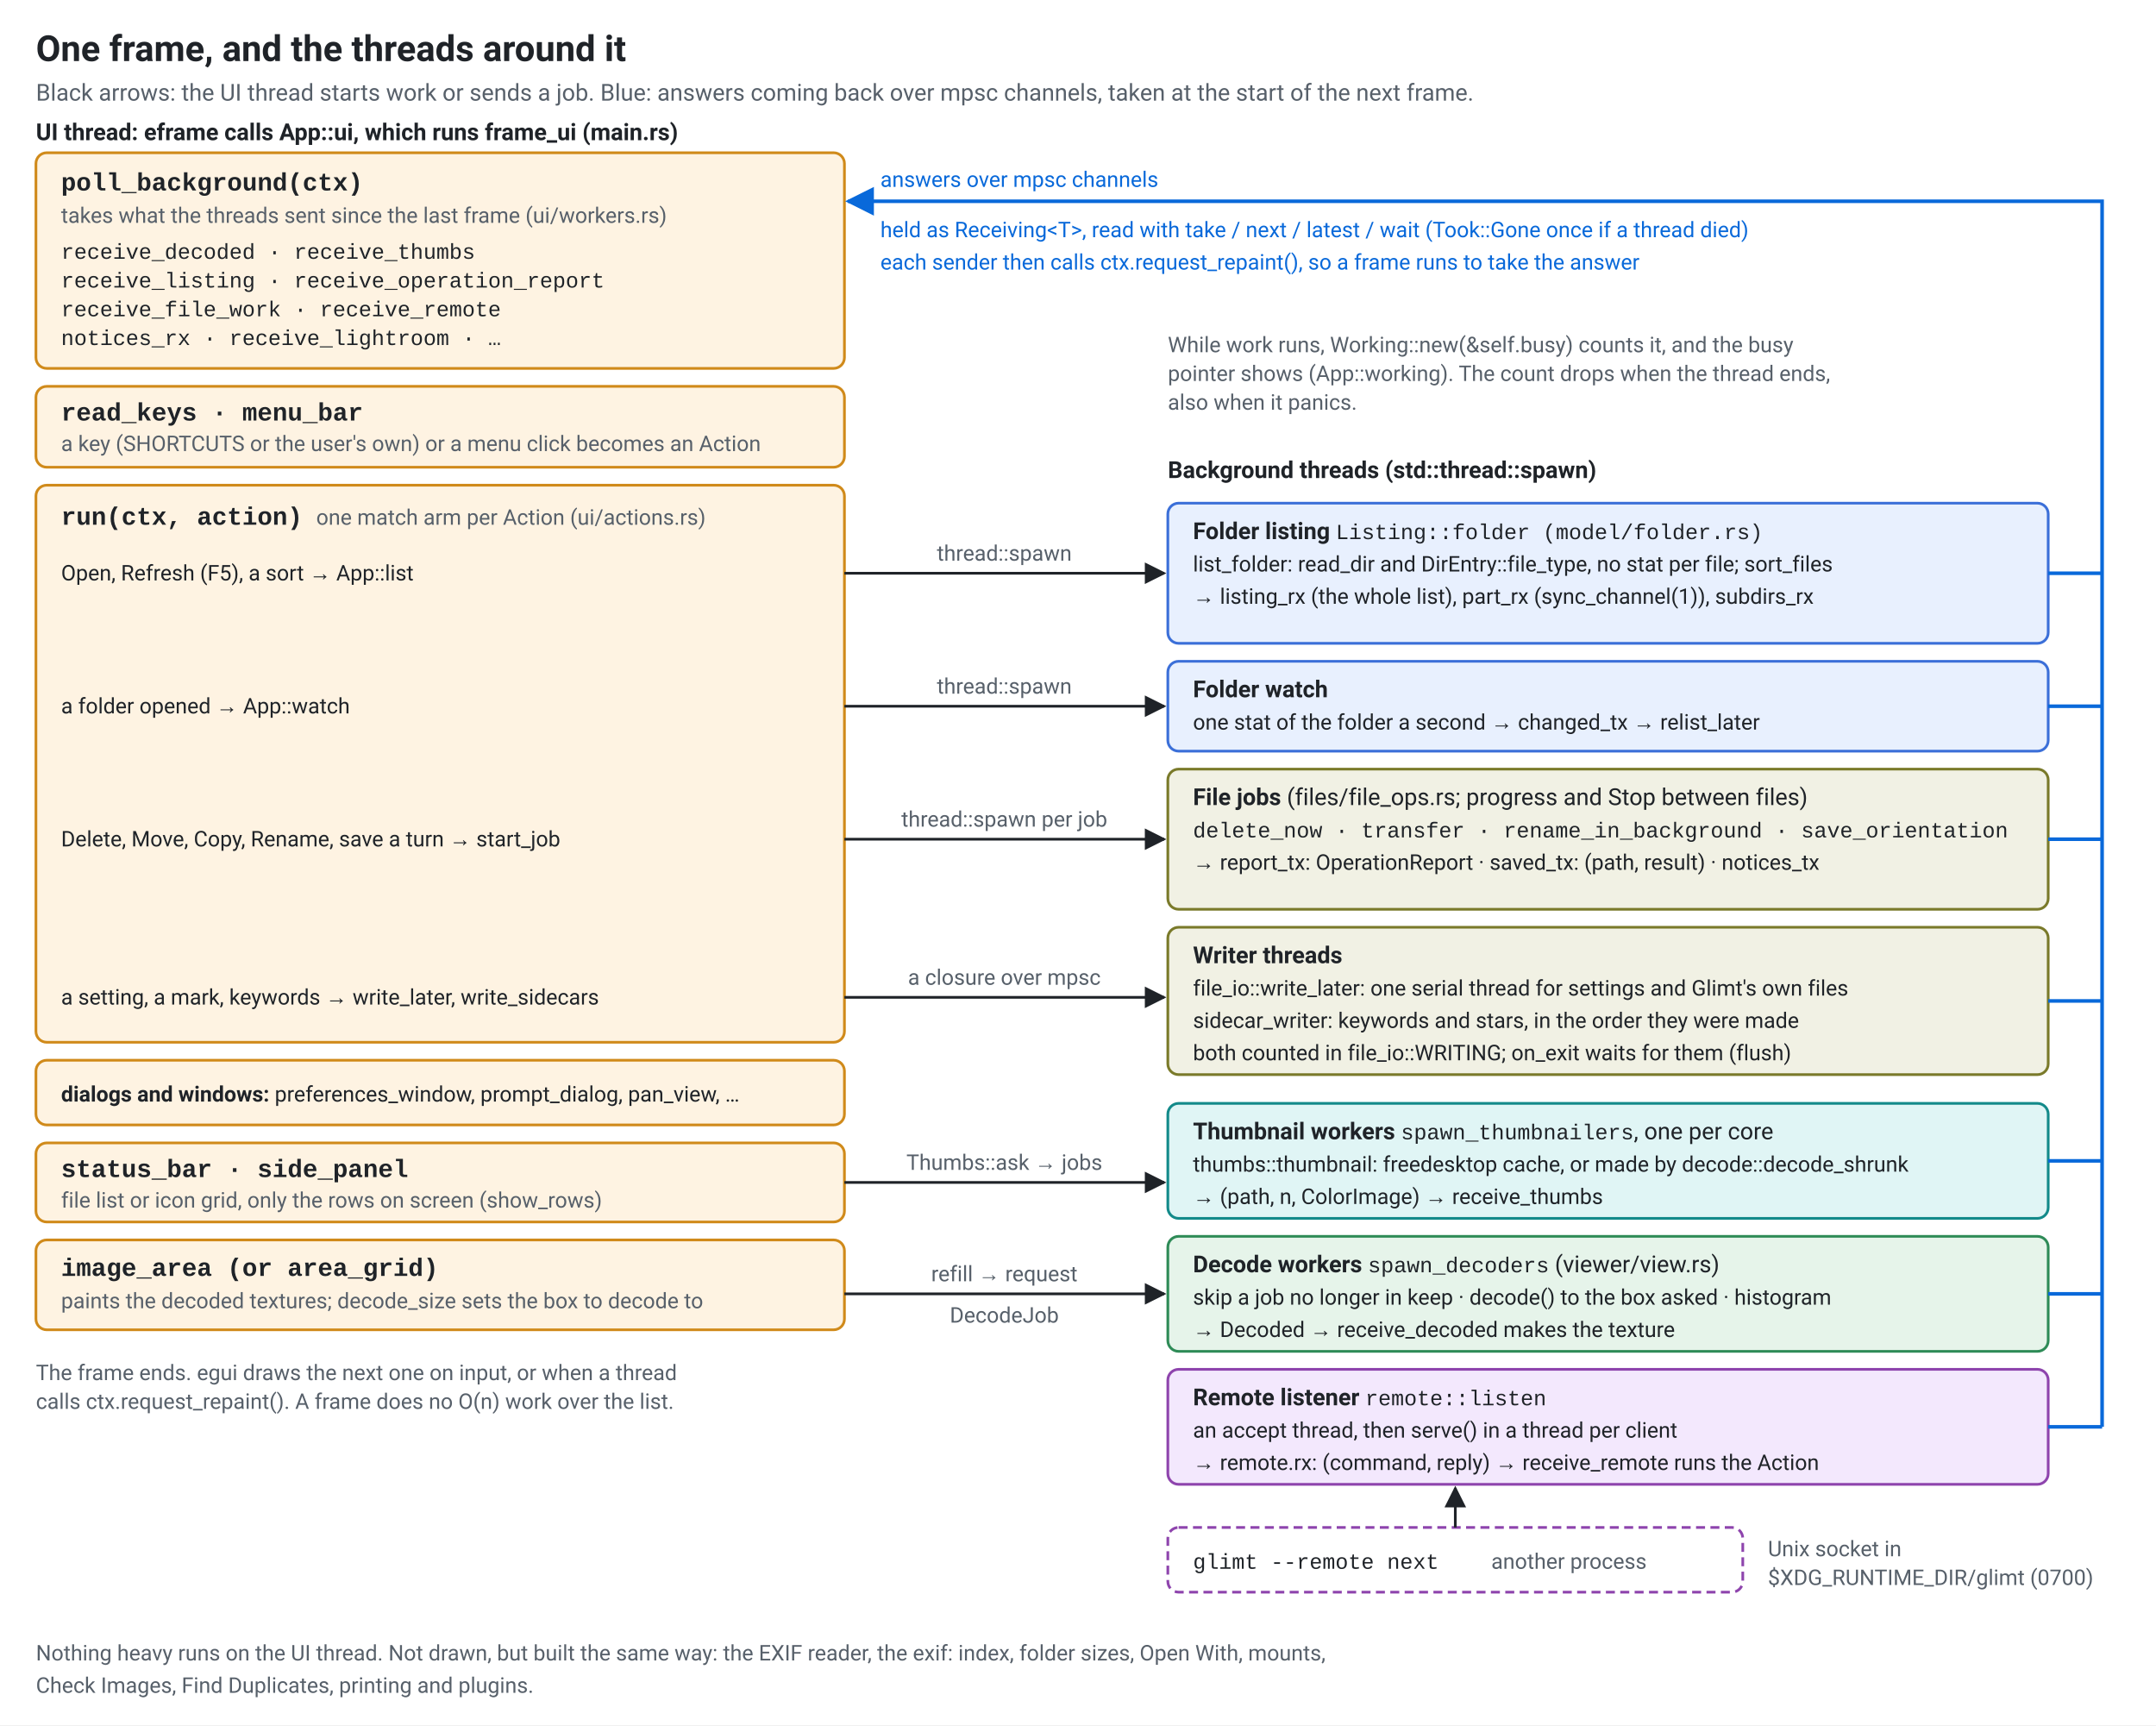
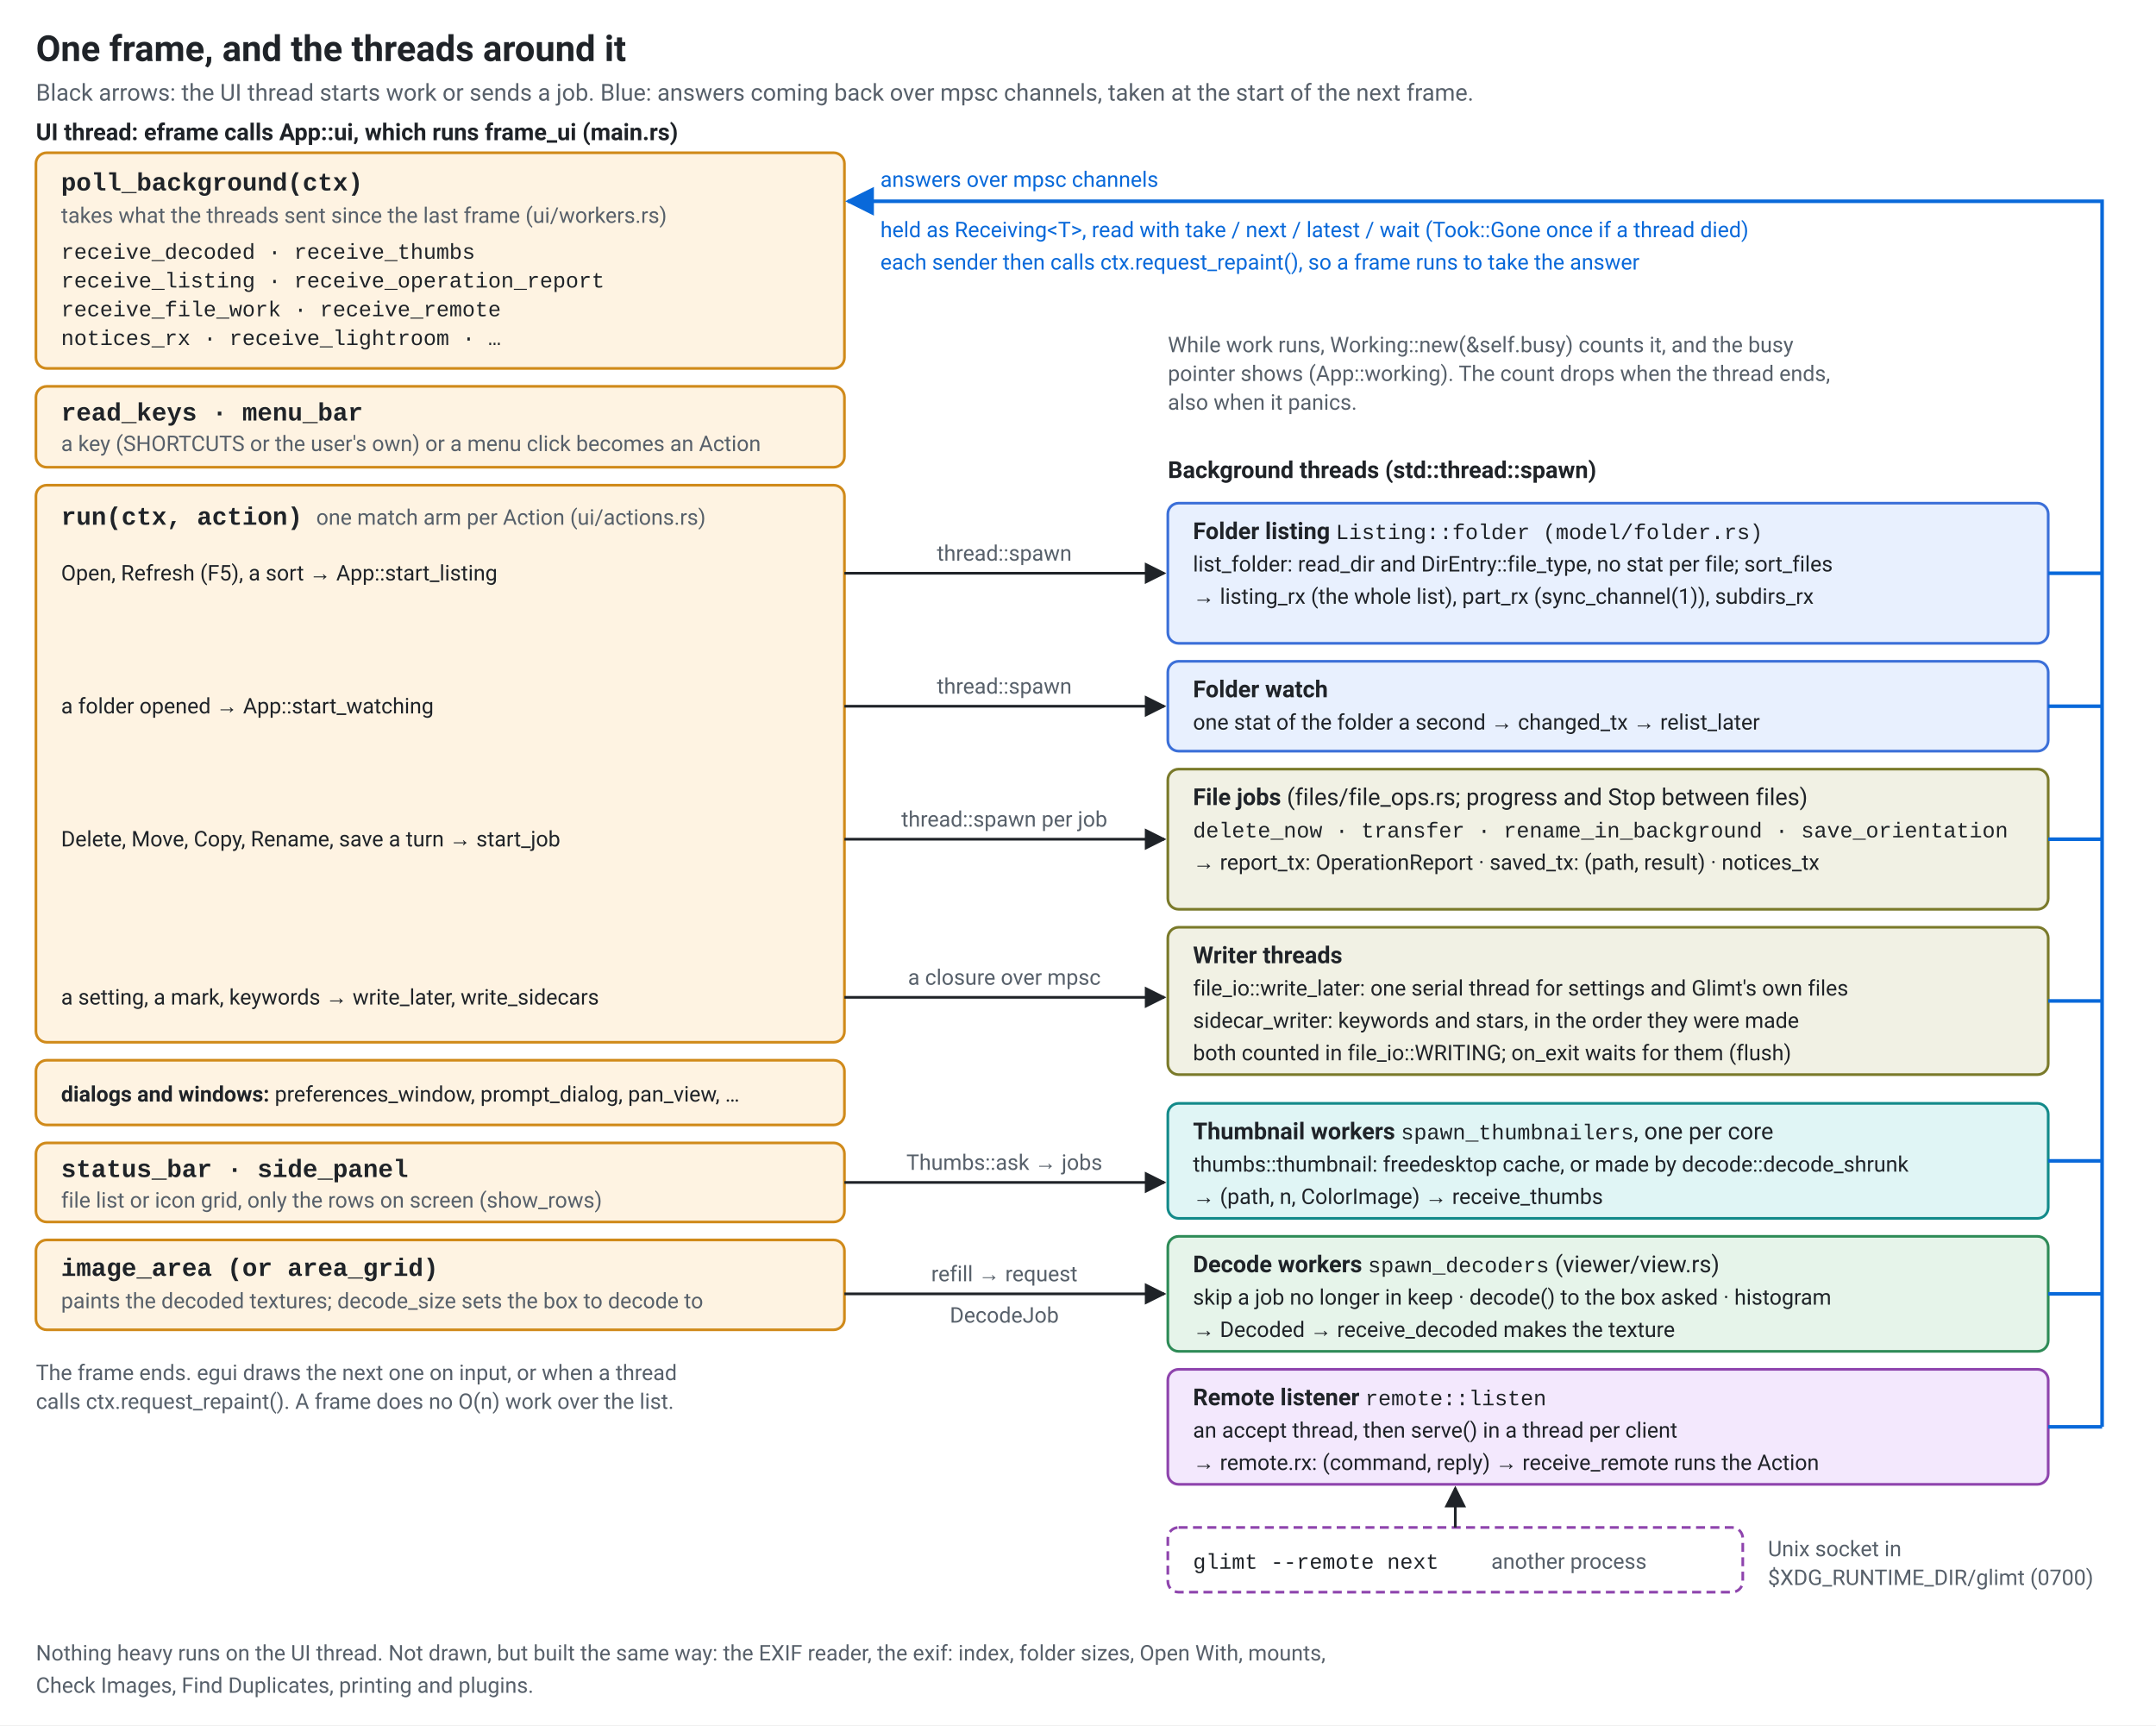
<svg xmlns="http://www.w3.org/2000/svg" viewBox="0 0 1200 960" width="1200" height="960" role="img" aria-label="One frame of Glimt and its background threads. The UI thread's frame_ui takes what threads sent (poll_background), turns keys and clicks into an Action, runs it, and draws. Actions and drawing start threads or send them jobs: folder listing, folder watch, file jobs, writer threads, thumbnail and decode workers; the remote listener takes commands from other processes. Every thread answers over an mpsc channel held as Receiving and calls request_repaint, so the next frame picks the answer up.">
  <defs>
    <marker id="arrow" viewBox="0 0 10 10" refX="9" refY="5" markerWidth="8" markerHeight="8" orient="auto-start-reverse">
      <path d="M0,0 L10,5 L0,10 z" fill="#1f2328" />
    </marker>
    <marker id="arrow-blue" viewBox="0 0 10 10" refX="9" refY="5" markerWidth="8" markerHeight="8" orient="auto-start-reverse">
      <path d="M0,0 L10,5 L0,10 z" fill="#0969da" />
    </marker>
  </defs>
  <rect x="0" y="0" width="1200" height="960" fill="#ffffff" />
  <g font-family="system-ui, -apple-system, 'Segoe UI', Roboto, 'Helvetica Neue', Arial, sans-serif" fill="#1f2328">
    <text x="20" y="34" font-size="20" font-weight="700">One frame, and the threads around it</text>
    <text x="20" y="56" font-size="13" fill="#57606a">Black arrows: the UI thread starts work or sends a job. Blue: answers coming back over mpsc channels, taken at the start of the next frame.</text>
    <text x="20" y="78" font-size="13" font-weight="700">UI thread: eframe calls App::ui, which runs frame_ui (main.rs)</text>
    <rect x="20" y="85" width="450" height="120" rx="6" fill="#fef3e2" stroke="#d08a1a" stroke-width="1.5" />
    <text x="34" y="106" font-size="14" font-weight="700" font-family="ui-monospace, SFMono-Regular, Menlo, Consolas, 'Liberation Mono', monospace">poll_background(ctx)</text>
    <text x="34" y="124" font-size="12" fill="#57606a">takes what the threads sent since the last frame (ui/workers.rs)</text>
    <g font-size="12" font-family="ui-monospace, SFMono-Regular, Menlo, Consolas, 'Liberation Mono', monospace">
      <text x="34" y="144">receive_decoded · receive_thumbs</text>
      <text x="34" y="160">receive_listing · receive_operation_report</text>
      <text x="34" y="176">receive_file_work · receive_remote</text>
      <text x="34" y="192">notices_rx · receive_lightroom · …</text>
    </g>
    <rect x="20" y="215" width="450" height="45" rx="6" fill="#fef3e2" stroke="#d08a1a" stroke-width="1.5" />
    <text x="34" y="234" font-size="14" font-weight="700" font-family="ui-monospace, SFMono-Regular, Menlo, Consolas, 'Liberation Mono', monospace">read_keys · menu_bar</text>
    <text x="34" y="251" font-size="12" fill="#57606a">a key (SHORTCUTS or the user's own) or a menu click becomes an Action</text>
    <rect x="20" y="270" width="450" height="310" rx="6" fill="#fef3e2" stroke="#d08a1a" stroke-width="1.5" />
    <text x="34" y="292" font-size="14" font-weight="700" font-family="ui-monospace, SFMono-Regular, Menlo, Consolas, 'Liberation Mono', monospace">run(ctx, action)</text>
    <text x="176" y="292" font-size="12" fill="#57606a">one match arm per Action (ui/actions.rs)</text>
    <g font-size="12">
-       <text x="34" y="323">Open, Refresh (F5), a sort → App::list</text>
-       <text x="34" y="397">a folder opened → App::watch</text>
+       <text x="34" y="323">Open, Refresh (F5), a sort → App::start_listing</text>
+       <text x="34" y="397">a folder opened → App::start_watching</text>
      <text x="34" y="471">Delete, Move, Copy, Rename, save a turn → start_job</text>
      <text x="34" y="559">a setting, a mark, keywords → write_later, write_sidecars</text>
    </g>
    <rect x="20" y="590" width="450" height="36" rx="6" fill="#fef3e2" stroke="#d08a1a" stroke-width="1.5" />
    <text x="34" y="613" font-size="12">
      <tspan font-weight="700">dialogs and windows:</tspan> preferences_window, prompt_dialog, pan_view, …</text>
    <rect x="20" y="636" width="450" height="44" rx="6" fill="#fef3e2" stroke="#d08a1a" stroke-width="1.5" />
    <text x="34" y="655" font-size="14" font-weight="700" font-family="ui-monospace, SFMono-Regular, Menlo, Consolas, 'Liberation Mono', monospace">status_bar · side_panel</text>
    <text x="34" y="672" font-size="12" fill="#57606a">file list or icon grid, only the rows on screen (show_rows)</text>
    <rect x="20" y="690" width="450" height="50" rx="6" fill="#fef3e2" stroke="#d08a1a" stroke-width="1.5" />
    <text x="34" y="710" font-size="14" font-weight="700" font-family="ui-monospace, SFMono-Regular, Menlo, Consolas, 'Liberation Mono', monospace">image_area (or area_grid)</text>
    <text x="34" y="728" font-size="12" fill="#57606a">paints the decoded textures; decode_size sets the box to decode to</text>
    <text x="20" y="768" font-size="12" fill="#57606a">The frame ends. egui draws the next one on input, or when a thread</text>
    <text x="20" y="784" font-size="12" fill="#57606a">calls ctx.request_repaint(). A frame does no O(n) work over the list.</text>
    <g font-size="12" fill="#57606a" text-anchor="middle">
      <line x1="470" y1="319" x2="648" y2="319" stroke="#1f2328" stroke-width="1.5" marker-end="url(#arrow)" />
      <text x="559" y="312">thread::spawn</text>
      <line x1="470" y1="393" x2="648" y2="393" stroke="#1f2328" stroke-width="1.5" marker-end="url(#arrow)" />
      <text x="559" y="386">thread::spawn</text>
      <line x1="470" y1="467" x2="648" y2="467" stroke="#1f2328" stroke-width="1.5" marker-end="url(#arrow)" />
      <text x="559" y="460">thread::spawn per job</text>
      <line x1="470" y1="555" x2="648" y2="555" stroke="#1f2328" stroke-width="1.5" marker-end="url(#arrow)" />
      <text x="559" y="548">a closure over mpsc</text>
      <line x1="470" y1="658" x2="648" y2="658" stroke="#1f2328" stroke-width="1.5" marker-end="url(#arrow)" />
      <text x="559" y="651">Thumbs::ask → jobs</text>
      <line x1="470" y1="720" x2="648" y2="720" stroke="#1f2328" stroke-width="1.5" marker-end="url(#arrow)" />
      <text x="559" y="713">refill → request</text>
      <text x="559" y="736">DecodeJob</text>
    </g>
    <text x="650" y="196" font-size="12" fill="#57606a">While work runs, Working::new(&amp;self.busy) counts it, and the busy</text>
    <text x="650" y="212" font-size="12" fill="#57606a">pointer shows (App::working). The count drops when the thread ends,</text>
    <text x="650" y="228" font-size="12" fill="#57606a">also when it panics.</text>
    <text x="650" y="266" font-size="13" font-weight="700">Background threads (std::thread::spawn)</text>
    <rect x="650" y="280" width="490" height="78" rx="6" fill="#e8f0fe" stroke="#3b6fd8" stroke-width="1.5" />
    <text x="664" y="300" font-size="13">
      <tspan font-weight="700">Folder listing</tspan>
      <tspan font-family="ui-monospace, SFMono-Regular, Menlo, Consolas, 'Liberation Mono', monospace" font-size="12">Listing::folder (model/folder.rs)</tspan>
    </text>
    <text x="664" y="318" font-size="12">list_folder: read_dir and DirEntry::file_type, no stat per file; sort_files</text>
    <text x="664" y="336" font-size="12">→ listing_rx (the whole list), part_rx (sync_channel(1)), subdirs_rx</text>
    <rect x="650" y="368" width="490" height="50" rx="6" fill="#e8f0fe" stroke="#3b6fd8" stroke-width="1.5" />
    <text x="664" y="388" font-size="13" font-weight="700">Folder watch</text>
    <text x="664" y="406" font-size="12">one stat of the folder a second → changed_tx → relist_later</text>
    <rect x="650" y="428" width="490" height="78" rx="6" fill="#f1f1e4" stroke="#7a7a2a" stroke-width="1.5" />
    <text x="664" y="448" font-size="13">
      <tspan font-weight="700">File jobs</tspan> (files/file_ops.rs; progress and Stop between files)</text>
    <text x="664" y="466" font-size="12" font-family="ui-monospace, SFMono-Regular, Menlo, Consolas, 'Liberation Mono', monospace">delete_now · transfer · rename_in_background · save_orientation</text>
    <text x="664" y="484" font-size="12">→ report_tx: OperationReport · saved_tx: (path, result) · notices_tx</text>
    <rect x="650" y="516" width="490" height="82" rx="6" fill="#f1f1e4" stroke="#7a7a2a" stroke-width="1.5" />
    <text x="664" y="536" font-size="13" font-weight="700">Writer threads</text>
    <text x="664" y="554" font-size="12">file_io::write_later: one serial thread for settings and Glimt's own files</text>
    <text x="664" y="572" font-size="12">sidecar_writer: keywords and stars, in the order they were made</text>
    <text x="664" y="590" font-size="12">both counted in file_io::WRITING; on_exit waits for them (flush)</text>
    <rect x="650" y="614" width="490" height="64" rx="6" fill="#e0f5f5" stroke="#138a8a" stroke-width="1.5" />
    <text x="664" y="634" font-size="13">
      <tspan font-weight="700">Thumbnail workers</tspan>
      <tspan font-family="ui-monospace, SFMono-Regular, Menlo, Consolas, 'Liberation Mono', monospace" font-size="12">spawn_thumbnailers</tspan>, one per core</text>
    <text x="664" y="652" font-size="12">thumbs::thumbnail: freedesktop cache, or made by decode::decode_shrunk</text>
    <text x="664" y="670" font-size="12">→ (path, n, ColorImage) → receive_thumbs</text>
    <rect x="650" y="688" width="490" height="64" rx="6" fill="#e6f4ea" stroke="#2e8b57" stroke-width="1.5" />
    <text x="664" y="708" font-size="13">
      <tspan font-weight="700">Decode workers</tspan>
      <tspan font-family="ui-monospace, SFMono-Regular, Menlo, Consolas, 'Liberation Mono', monospace" font-size="12">spawn_decoders</tspan> (viewer/view.rs)</text>
    <text x="664" y="726" font-size="12">skip a job no longer in keep · decode() to the box asked · histogram</text>
    <text x="664" y="744" font-size="12">→ Decoded → receive_decoded makes the texture</text>
    <rect x="650" y="762" width="490" height="64" rx="6" fill="#f3e8fd" stroke="#8e44ad" stroke-width="1.5" />
    <text x="664" y="782" font-size="13">
      <tspan font-weight="700">Remote listener</tspan>
      <tspan font-family="ui-monospace, SFMono-Regular, Menlo, Consolas, 'Liberation Mono', monospace" font-size="12">remote::listen</tspan>
    </text>
    <text x="664" y="800" font-size="12">an accept thread, then serve() in a thread per client</text>
    <text x="664" y="818" font-size="12">→ remote.rx: (command, reply) → receive_remote runs the Action</text>
    <rect x="650" y="850" width="320" height="36" rx="6" fill="#ffffff" stroke="#8e44ad" stroke-width="1.5" stroke-dasharray="5 3" />
    <text x="664" y="873" font-size="12" font-family="ui-monospace, SFMono-Regular, Menlo, Consolas, 'Liberation Mono', monospace">glimt --remote next</text>
    <text x="830" y="873" font-size="12" fill="#57606a">another process</text>
    <line x1="810" y1="850" x2="810" y2="828" stroke="#1f2328" stroke-width="1.5" marker-end="url(#arrow)" />
    <text x="984" y="866" font-size="12" fill="#57606a">Unix socket in</text>
    <text x="984" y="882" font-size="12" fill="#57606a">$XDG_RUNTIME_DIR/glimt (0700)</text>
    <g stroke="#0969da" stroke-width="2" fill="none">
      <line x1="1140" y1="319" x2="1170" y2="319" />
      <line x1="1140" y1="393" x2="1170" y2="393" />
      <line x1="1140" y1="467" x2="1170" y2="467" />
      <line x1="1140" y1="557" x2="1170" y2="557" />
      <line x1="1140" y1="646" x2="1170" y2="646" />
      <line x1="1140" y1="720" x2="1170" y2="720" />
      <line x1="1140" y1="794" x2="1170" y2="794" />
      <polyline points="1170,794 1170,112 472,112" marker-end="url(#arrow-blue)" />
    </g>
    <g font-size="12" fill="#0969da">
      <text x="490" y="104">answers over mpsc channels</text>
      <text x="490" y="132">held as Receiving&lt;T&gt;, read with take / next / latest / wait (Took::Gone once if a thread died)</text>
      <text x="490" y="150">each sender then calls ctx.request_repaint(), so a frame runs to take the answer</text>
    </g>
    <text x="20" y="924" font-size="12" fill="#57606a">Nothing heavy runs on the UI thread. Not drawn, but built the same way: the EXIF reader, the exif: index, folder sizes, Open With, mounts,</text>
    <text x="20" y="942" font-size="12" fill="#57606a">Check Images, Find Duplicates, printing and plugins.</text>
  </g>
</svg>
